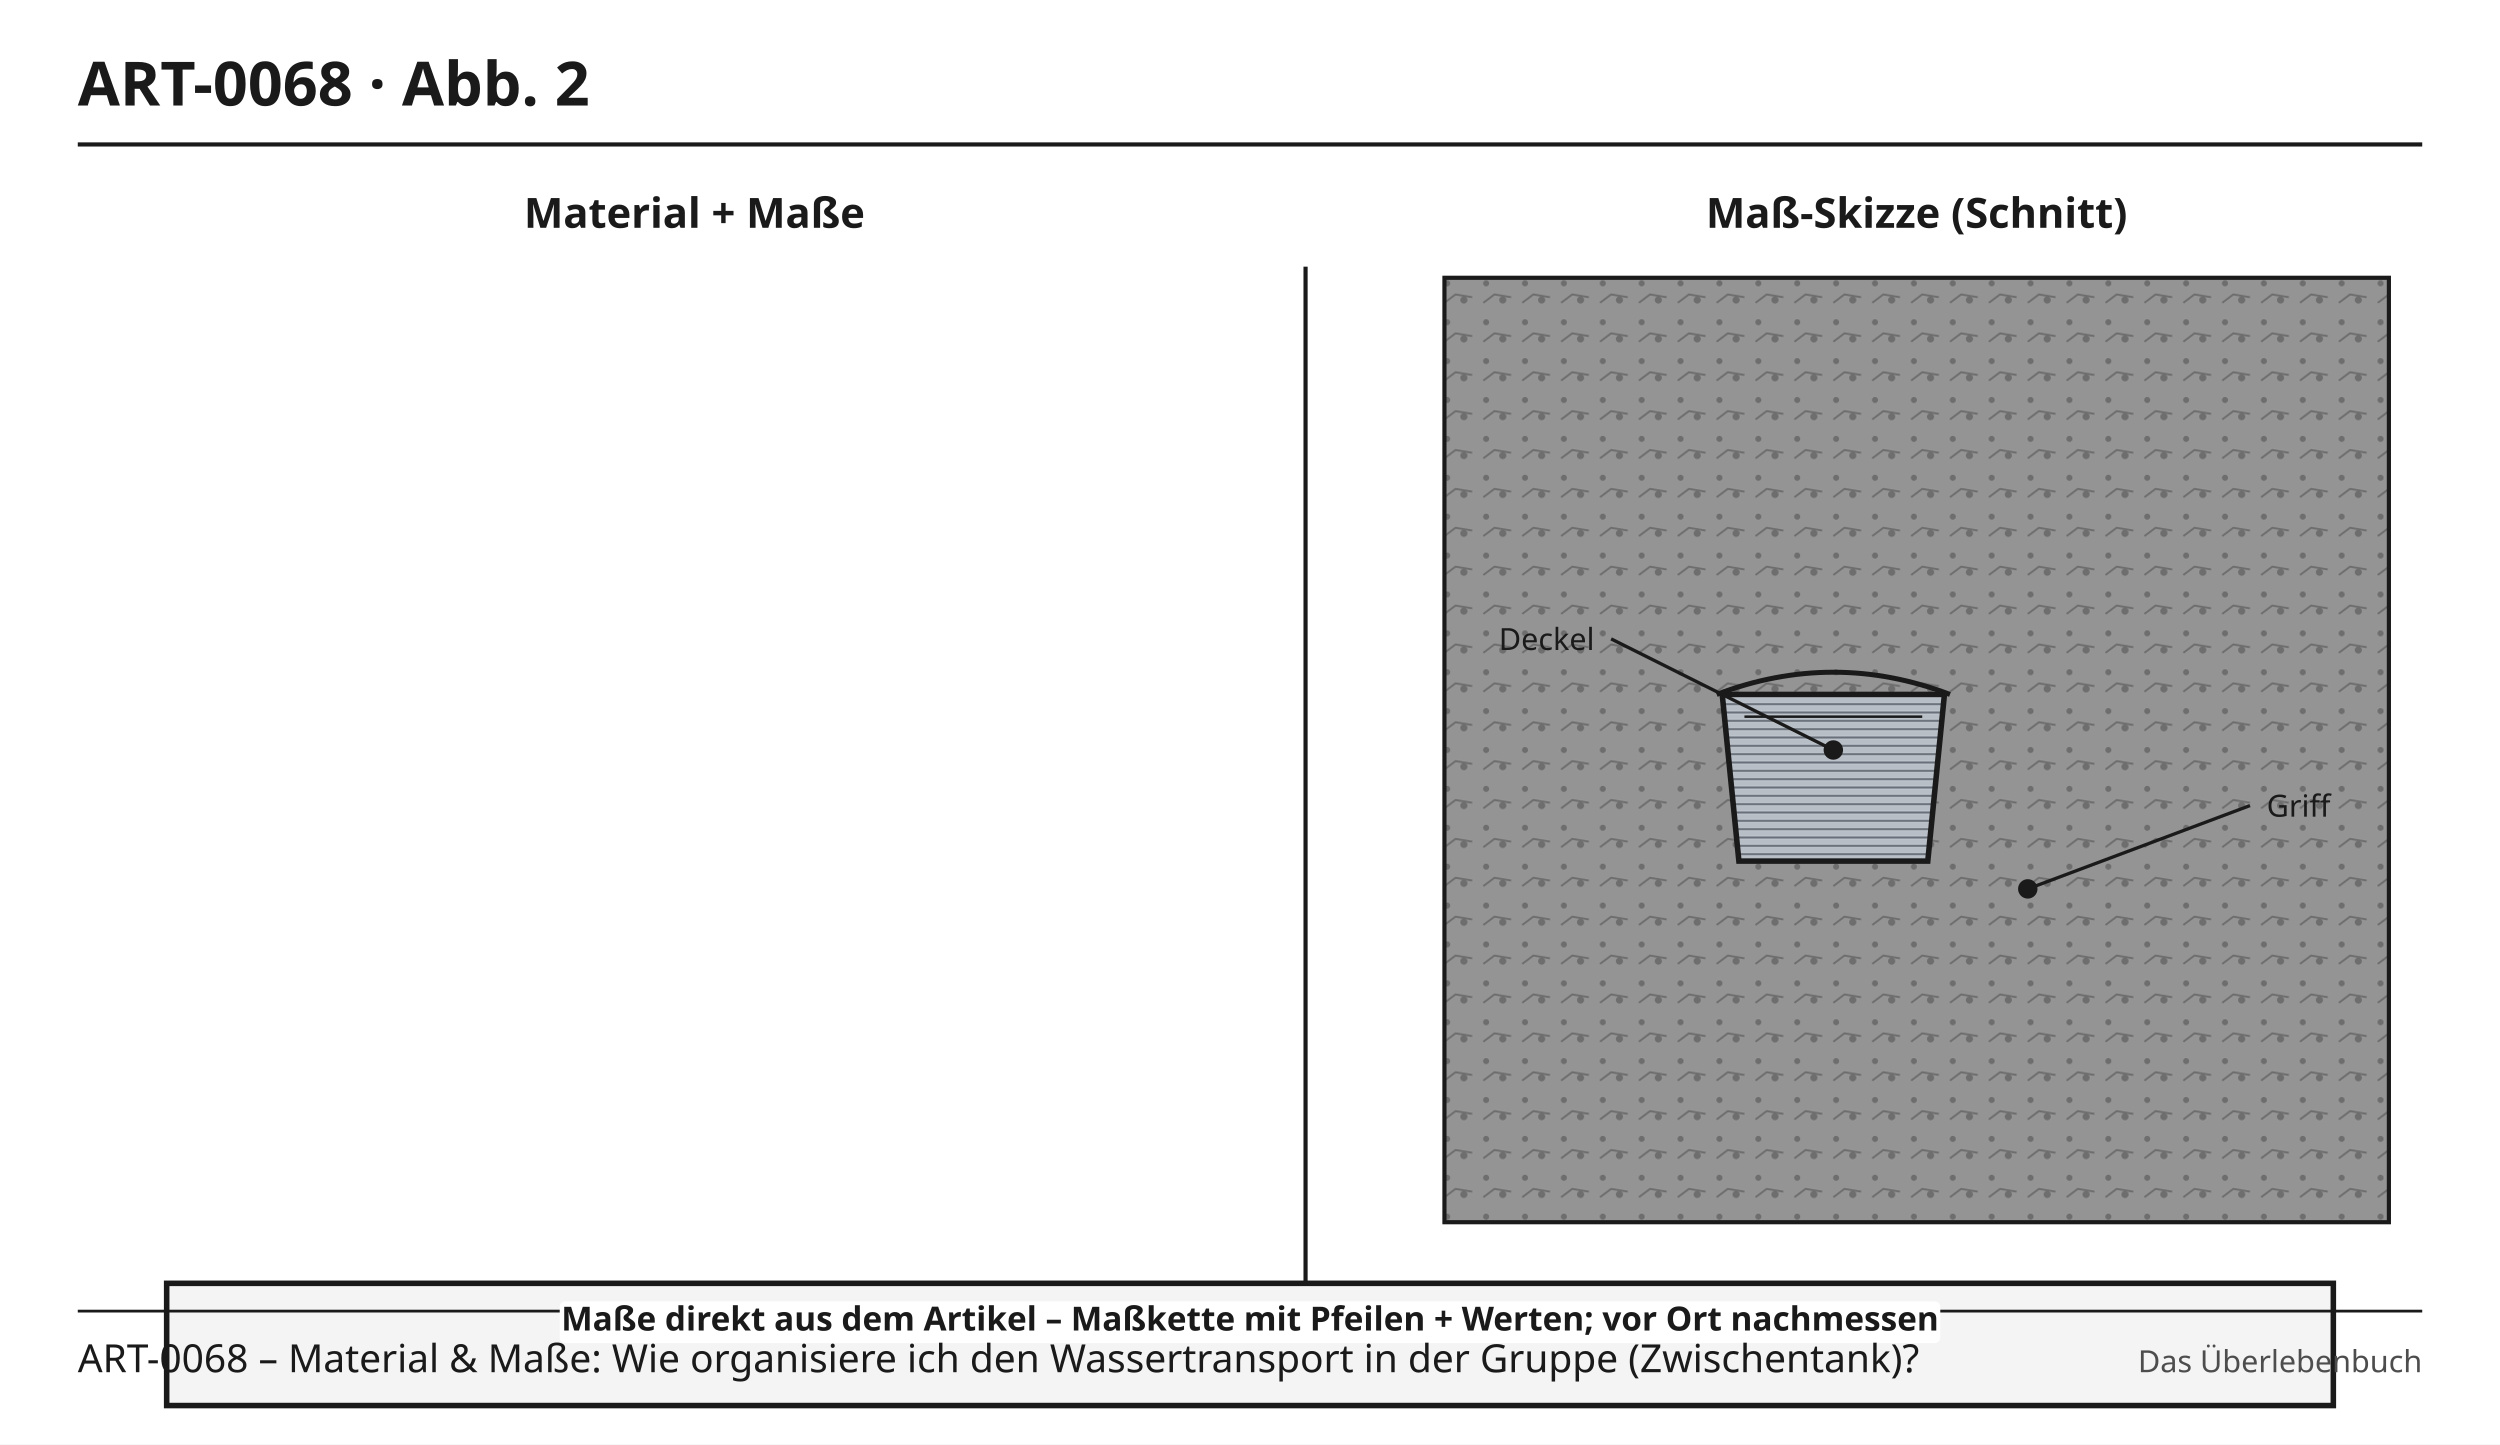
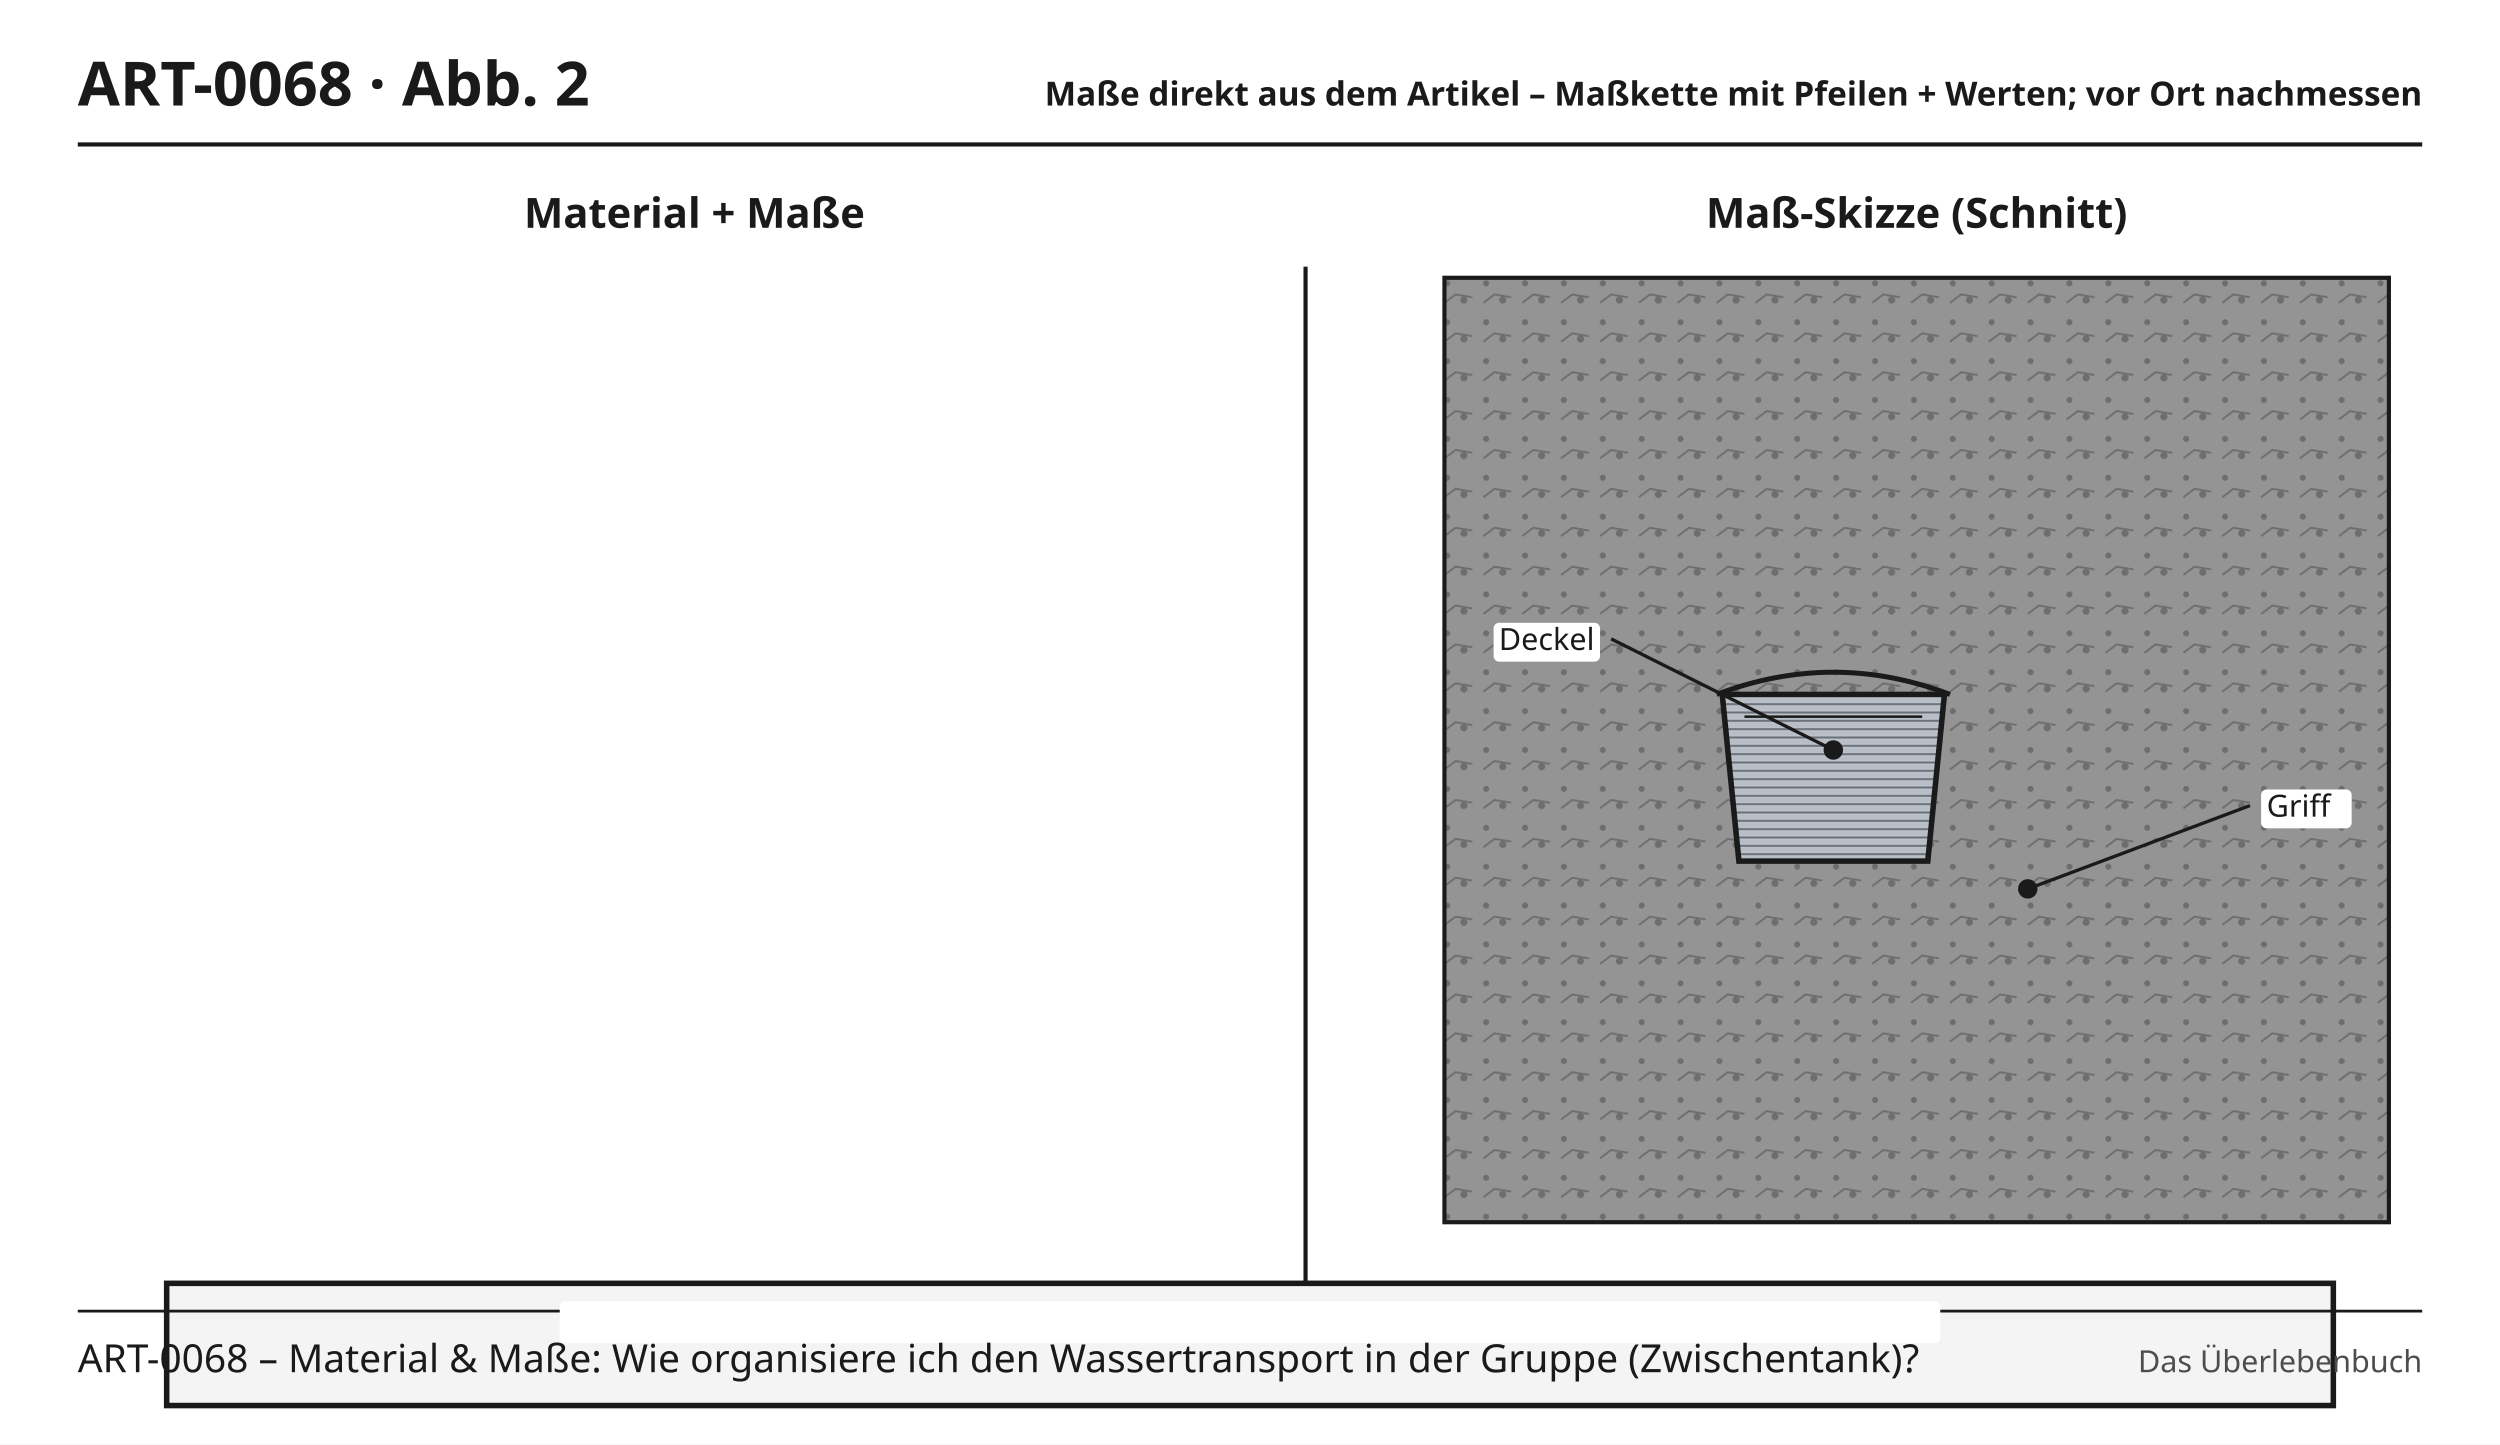
<svg xmlns="http://www.w3.org/2000/svg" viewBox="0 0 900 520" role="img" aria-label="ART-0068 · Abb. 2 – ART-0068 – Material &amp; Maße: Wie organisiere ich den Wassertransport in der Gruppe (Zwischentank)?">
  <defs>
    <marker id="ah" markerWidth="10" markerHeight="8" refX="9" refY="4" orient="auto">
      <path d="M0 0 L10 4 L0 8 z" fill="#1a1a1a" />
    </marker>
    <marker id="ahs" markerWidth="10" markerHeight="8" refX="1" refY="4" orient="auto">
      <path d="M10 0 L0 4 L10 8 z" fill="#1a1a1a" />
    </marker>
    <pattern id="hatch" width="8" height="8" patternTransform="rotate(45)" patternUnits="userSpaceOnUse">
      <line x1="0" y1="0" x2="0" y2="8" stroke="#6e6e6e" stroke-width="1.6" />
    </pattern>
    <pattern id="cross" width="8" height="8" patternUnits="userSpaceOnUse">
      <path d="M0 0 L8 8 M8 0 L0 8" stroke="#8a8a8a" stroke-width="1" />
    </pattern>
    <pattern id="dots" width="7" height="7" patternUnits="userSpaceOnUse">
      <circle cx="2" cy="2" r="1.4" fill="#6e6e6e" />
    </pattern>
    <pattern id="wtr" width="24" height="12" patternUnits="userSpaceOnUse">
      <rect width="24" height="12" fill="#6b97bd" />
      <path d="M0 8 q 6 -5 12 0 t 12 0" fill="none" stroke="#3f6f96" stroke-width="1.4" />
    </pattern>
    <pattern id="wood" width="26" height="10" patternUnits="userSpaceOnUse">
      <rect width="26" height="10" fill="#c19a6b" />
      <path d="M0 3 q 6 -2 13 0 t 13 0 M0 7 q 7 2 13 0 t 13 0" fill="none" stroke="#7a5a3a" stroke-width="0.9" />
    </pattern>
    <pattern id="grass" width="12" height="12" patternUnits="userSpaceOnUse">
      <rect width="12" height="12" fill="#b5d1a0" />
      <path d="M2 12 L4 4 M6 12 L7 2 M10 12 L9 6" stroke="#6e6e6e" stroke-width="0.9" />
    </pattern>
    <pattern id="fabric" width="6" height="6" patternUnits="userSpaceOnUse">
      <rect width="6" height="6" fill="#e2e2e2" />
      <path d="M0 0 L6 6 M6 0 L0 6" stroke="#8a8a8a" stroke-width="0.7" />
    </pattern>
    <pattern id="metal" width="20" height="6" patternUnits="userSpaceOnUse">
      <rect width="20" height="6" fill="#b8bec6" />
      <path d="M0 1.5 h20 M0 4.5 h20" stroke="#6e747e" stroke-width="0.7" />
    </pattern>
    <pattern id="stone" width="14" height="14" patternUnits="userSpaceOnUse">
      <rect width="14" height="14" fill="#949494" />
      <circle cx="3" cy="4" r="1.1" fill="#6e6e6e" />
      <circle cx="9" cy="10" r="1.3" fill="#6e6e6e" />
      <path d="M2 11 L6 8 L12 9" stroke="#6e6e6e" stroke-width="0.7" fill="none" />
    </pattern>
  </defs>
  <rect x="0" y="0" width="900" height="520" fill="#ffffff" />
  <line x1="28" y1="52" x2="872" y2="52" stroke="#1a1a1a" stroke-width="1.5" />
  <line x1="470" y1="96" x2="470" y2="470" stroke="#1a1a1a" stroke-width="1.5" />
  <rect x="520" y="100" width="340" height="340" fill="url(#stone)" stroke="#1a1a1a" stroke-width="1.5" />
  <path d="M620 250 L700 250 L694 310 L626 310 Z" fill="url(#metal)" stroke="#1a1a1a" stroke-width="2" />
  <path d="M618 250 Q 660 234 702 250" fill="none" stroke="#1a1a1a" stroke-width="1.8" />
  <line x1="628" y1="258" x2="692" y2="258" stroke="#1a1a1a" stroke-width="0.9" />
  <circle cx="660" cy="270" r="3.5" fill="#1a1a1a" stroke="none" />
  <line x1="660" y1="270" x2="580" y2="230" stroke="#1a1a1a" stroke-width="1.2" />
  <circle cx="730" cy="320" r="3.5" fill="#1a1a1a" stroke="none" />
  <line x1="730" y1="320" x2="810" y2="290" stroke="#1a1a1a" stroke-width="1.2" />
  <rect x="60" y="462" width="780" height="44" fill="#f4f4f4" stroke="#1a1a1a" stroke-width="2" />
  <line x1="28" y1="472" x2="872" y2="472" stroke="#1a1a1a" stroke-width="1" />
  <text x="28" y="38" font-family="sans-serif" font-size="22" text-anchor="start" font-weight="bold" fill="#1a1a1a">ART-0068 · Abb. 2</text>
  <text x="250" y="82" font-family="sans-serif" font-size="15" text-anchor="middle" font-weight="bold" fill="#1a1a1a">Material + Maße</text>
  <text x="690" y="82" font-family="sans-serif" font-size="15" text-anchor="middle" font-weight="bold" fill="#1a1a1a">Maß-Skizze (Schnitt)</text>
+   <rect x="537.7" y="224.2" width="38.3" height="14.0" fill="#ffffff" rx="2" data-halo="1" />
  <text x="574" y="234" font-family="sans-serif" font-size="11" text-anchor="end" font-weight="normal" fill="#1a1a1a">Deckel</text>
+   <rect x="814.0" y="284.2" width="32.6" height="14.0" fill="#ffffff" rx="2" data-halo="1" />
  <text x="816" y="294" font-family="sans-serif" font-size="11" text-anchor="start" font-weight="normal" fill="#1a1a1a">Griff</text>
  <rect x="201.5" y="468.5" width="497.0" height="15.0" fill="#ffffff" rx="2" data-halo="1" />
-   <text x="450" y="479.0" font-family="sans-serif" font-size="12" text-anchor="middle" font-weight="bold" fill="#1a1a1a">Maße direkt aus dem Artikel – Maßkette mit Pfeilen + Werten; vor Ort nachmessen</text>
+   <text x="872" y="38" font-family="sans-serif" font-size="12" text-anchor="end" font-weight="bold" fill="#1a1a1a">Maße direkt aus dem Artikel – Maßkette mit Pfeilen + Werten; vor Ort nachmessen</text>
  <text x="28" y="494" font-family="sans-serif" font-size="14" text-anchor="start" font-weight="normal" fill="#1a1a1a">ART-0068 – Material &amp; Maße: Wie organisiere ich den Wassertransport in der Gruppe (Zwischentank)?</text>
  <text x="872" y="494" font-family="sans-serif" font-size="11" text-anchor="end" font-weight="normal" fill="#4d4d4d">Das Überlebenbuch</text>
</svg>
